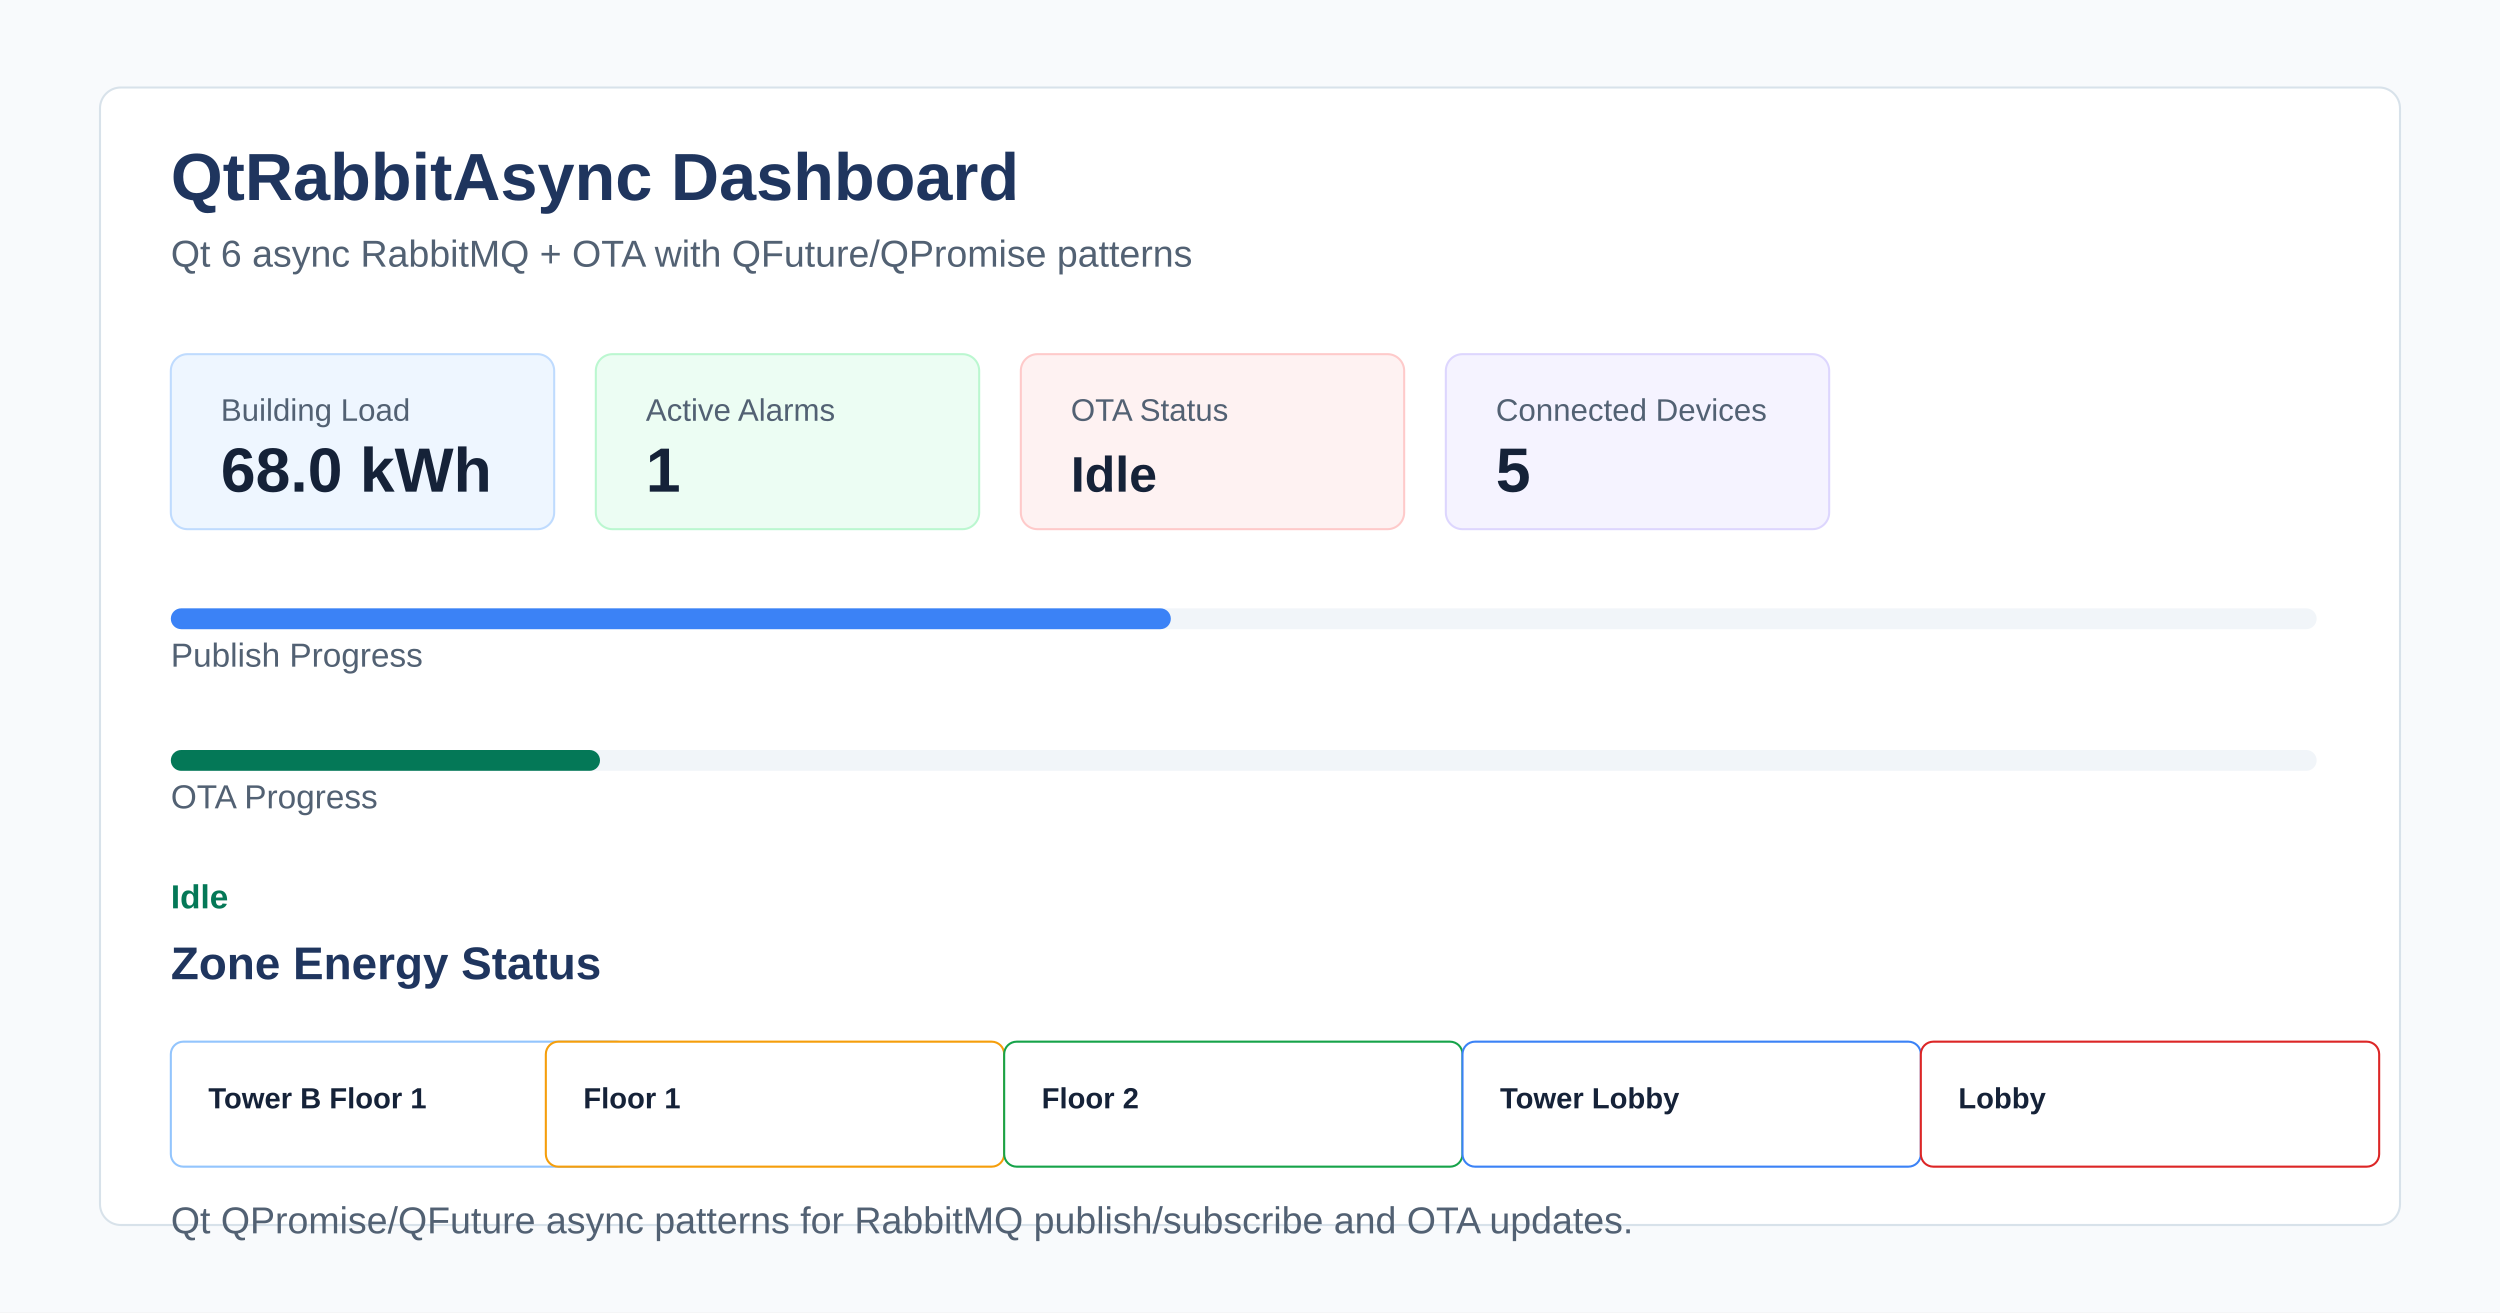
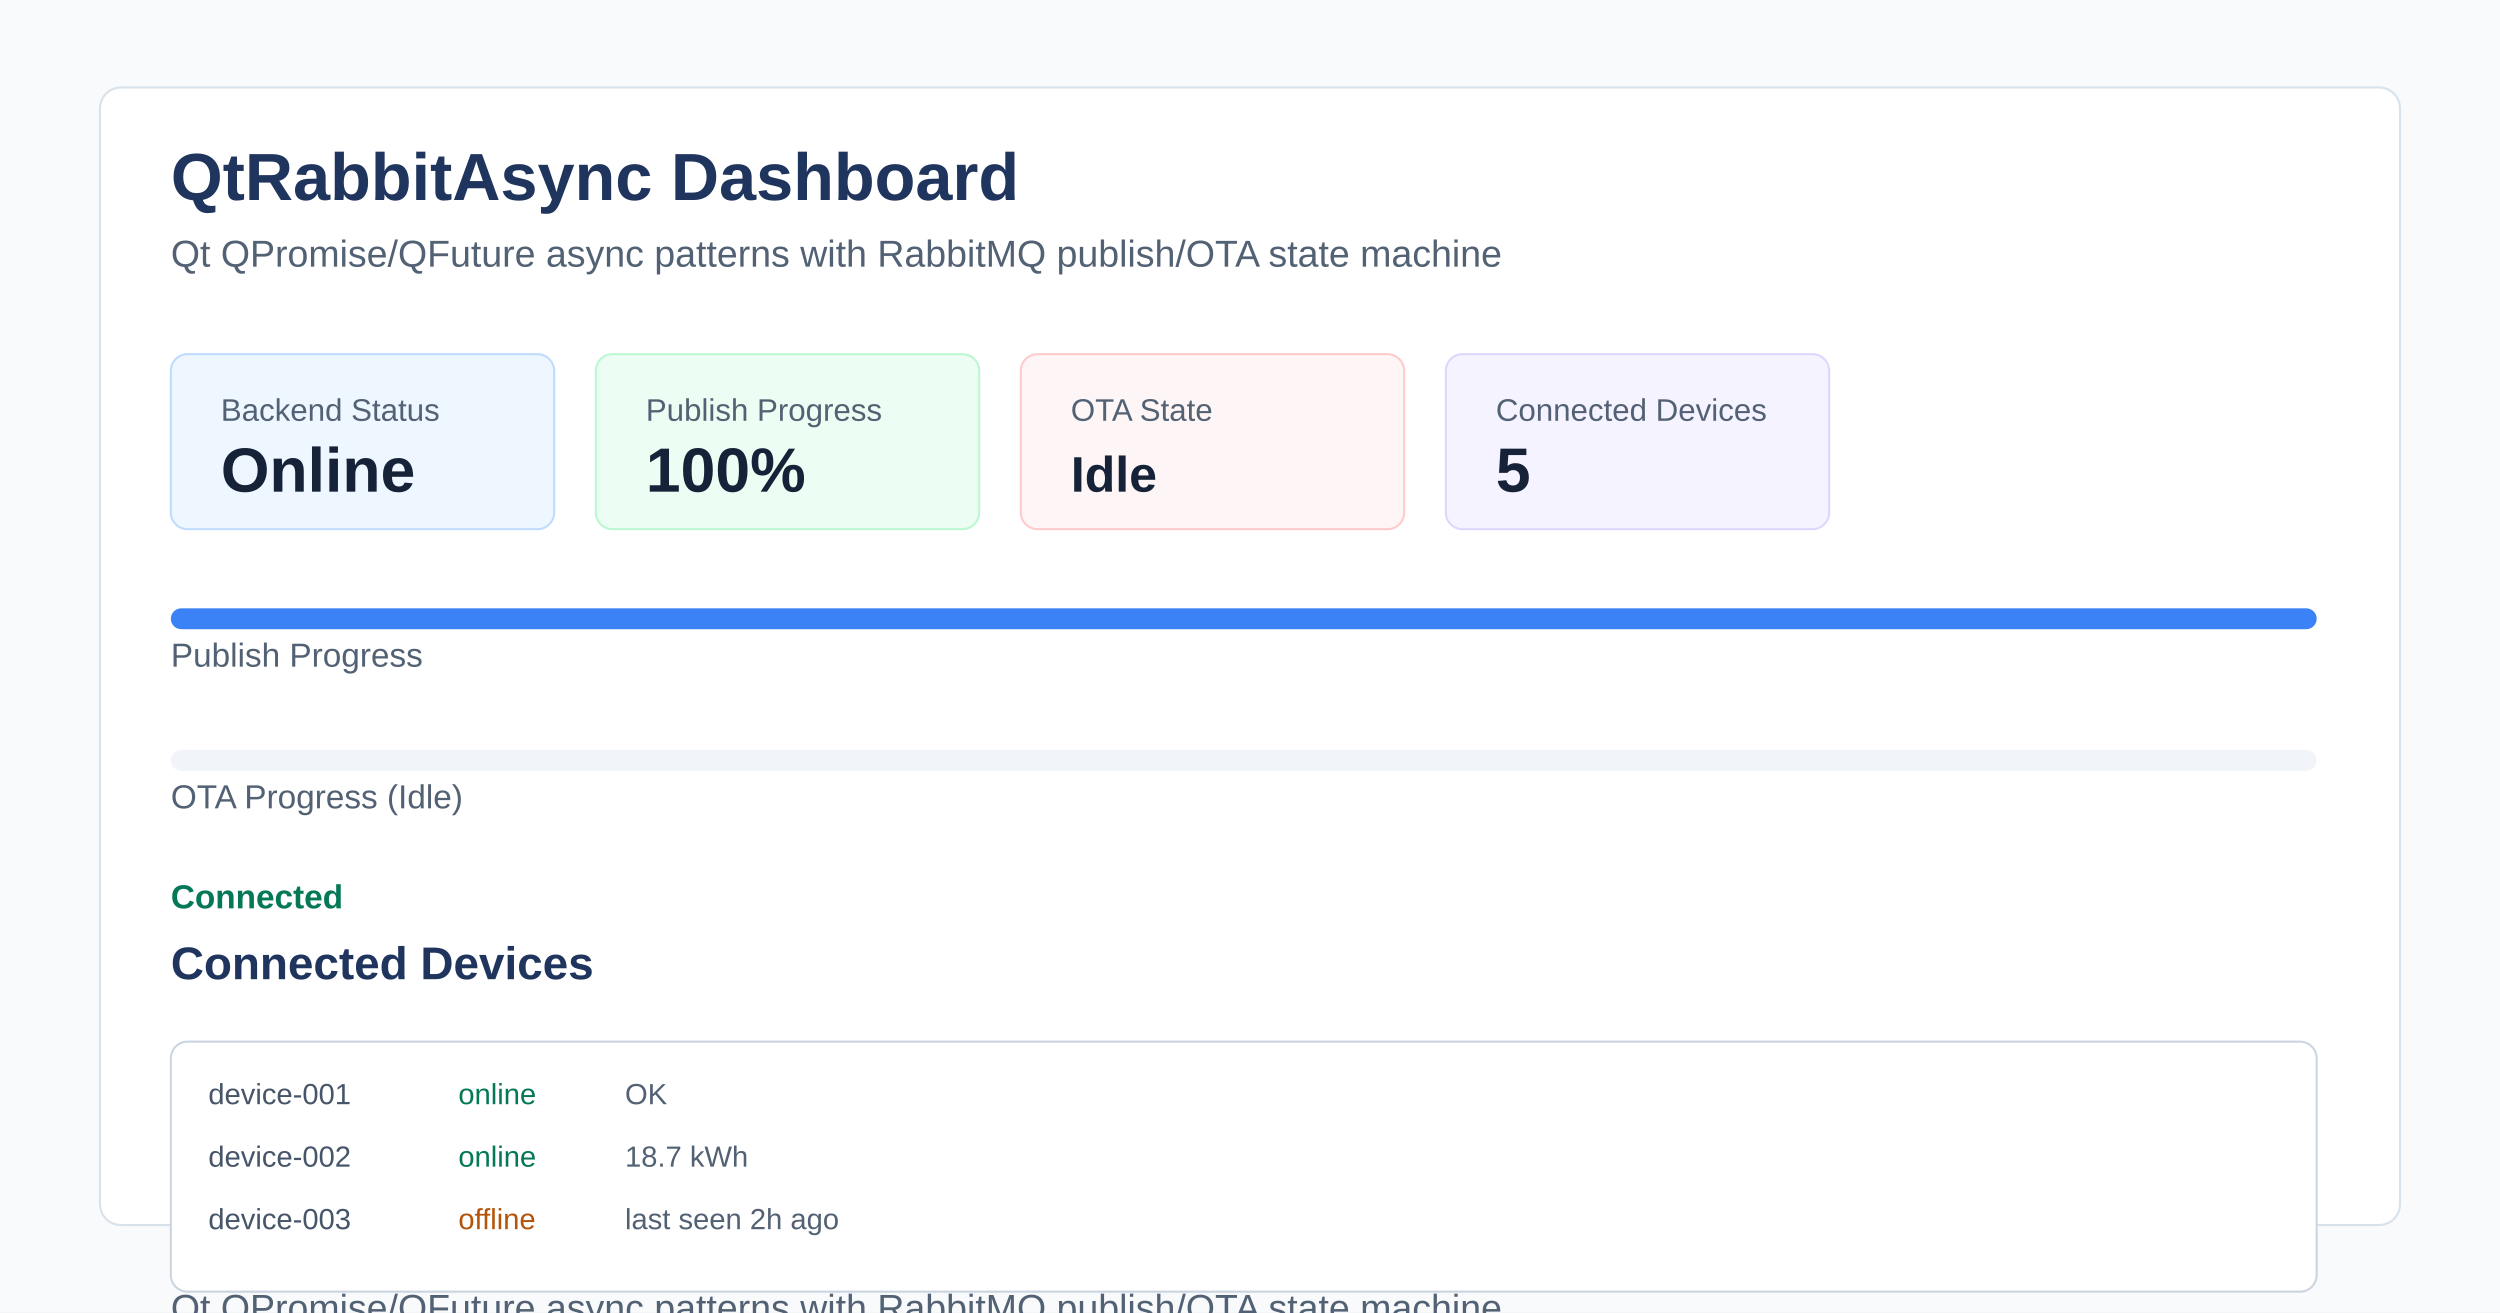
<svg xmlns="http://www.w3.org/2000/svg" viewBox="0 0 1200 630" role="img" aria-labelledby="title desc">
  <rect width="1200" height="630" fill="#f8fafc" />
  <rect x="48" y="42" width="1104" height="546" rx="10" fill="#ffffff" stroke="#d8e2ea" />
  <text x="82" y="96" fill="#1f355e" font-family="Arial, sans-serif" font-size="32" font-weight="700">QtRabbitAsync Dashboard</text>
-   <text x="82" y="128" fill="#526173" font-family="Arial, sans-serif" font-size="18">Qt 6 async RabbitMQ + OTA with QFuture/QPromise patterns</text>
+   <text x="82" y="128" fill="#526173" font-family="Arial, sans-serif" font-size="18">Qt QPromise/QFuture async patterns with RabbitMQ publish/OTA state machine</text>
  <g>
    <rect x="82" y="170" width="184" height="84" rx="8" fill="#eef6ff" stroke="#bfdbfe" />
    <rect x="286" y="170" width="184" height="84" rx="8" fill="#ecfdf3" stroke="#bbf7d0" />
-     <rect x="490" y="170" width="184" height="84" rx="8" fill="#fef2f2" stroke="#fecaca" />
+     <rect x="490" y="170" width="184" height="84" rx="8" fill="#fef2f2" fill-opacity="0.7" stroke="#fecaca" />
    <rect x="694" y="170" width="184" height="84" rx="8" fill="#f5f3ff" stroke="#ddd6fe" />
-     <text x="106" y="202" fill="#526173" font-family="Arial, sans-serif" font-size="15">Building Load</text>
-     <text x="310" y="202" fill="#526173" font-family="Arial, sans-serif" font-size="15">Active Alarms</text>
-     <text x="514" y="202" fill="#526173" font-family="Arial, sans-serif" font-size="15">OTA Status</text>
+     <text x="106" y="202" fill="#526173" font-family="Arial, sans-serif" font-size="15">Backend Status</text>
+     <text x="310" y="202" fill="#526173" font-family="Arial, sans-serif" font-size="15">Publish Progress</text>
+     <text x="514" y="202" fill="#526173" font-family="Arial, sans-serif" font-size="15">OTA State</text>
    <text x="718" y="202" fill="#526173" font-family="Arial, sans-serif" font-size="15">Connected Devices</text>
-     <text x="106" y="236" fill="#152238" font-family="Arial, sans-serif" font-size="30" font-weight="700">68.0 kWh</text>
-     <text x="310" y="236" fill="#152238" font-family="Arial, sans-serif" font-size="30" font-weight="700">1</text>
+     <text x="106" y="236" fill="#152238" font-family="Arial, sans-serif" font-size="30" font-weight="700">Online</text>
+     <text x="310" y="236" fill="#152238" font-family="Arial, sans-serif" font-size="30" font-weight="700">100%</text>
    <text x="514" y="236" fill="#152238" font-family="Arial, sans-serif" font-size="24" font-weight="700">Idle</text>
    <text x="718" y="236" fill="#152238" font-family="Arial, sans-serif" font-size="30" font-weight="700">5</text>
  </g>
  <rect x="82" y="292" width="1030" height="10" rx="5" fill="#f1f5f9" />
-   <rect x="82" y="292" width="480" height="10" rx="5" fill="#3b82f6" />
+   <rect x="82" y="292" width="1030" height="10" rx="5" fill="#3b82f6" />
  <text x="82" y="320" fill="#526173" font-family="Arial, sans-serif" font-size="16">Publish Progress</text>
  <rect x="82" y="360" width="1030" height="10" rx="5" fill="#f1f5f9" />
-   <rect x="82" y="360" width="206" height="10" rx="5" fill="#047857" />
-   <text x="82" y="388" fill="#526173" font-family="Arial, sans-serif" font-size="16">OTA Progress</text>
-   <text x="82" y="436" fill="#047857" font-family="Arial, sans-serif" font-size="16" font-weight="700">Idle</text>
-   <text x="82" y="470" fill="#1f355e" font-family="Arial, sans-serif" font-size="22" font-weight="700">Zone Energy Status</text>
-   <rect x="82" y="500" width="220" height="60" rx="6" fill="#ffffff" stroke="#93c5fd" />
-   <rect x="262" y="500" width="220" height="60" rx="6" fill="#ffffff" stroke="#f59e0b" />
-   <rect x="482" y="500" width="220" height="60" rx="6" fill="#ffffff" stroke="#16a34a" />
-   <rect x="702" y="500" width="220" height="60" rx="6" fill="#ffffff" stroke="#3b82f6" />
-   <rect x="922" y="500" width="220" height="60" rx="6" fill="#ffffff" stroke="#dc2626" />
-   <text x="100" y="532" fill="#152238" font-family="Arial, sans-serif" font-size="14" font-weight="700">Tower B Floor 1</text>
-   <text x="280" y="532" fill="#152238" font-family="Arial, sans-serif" font-size="14" font-weight="700">Floor 1</text>
-   <text x="500" y="532" fill="#152238" font-family="Arial, sans-serif" font-size="14" font-weight="700">Floor 2</text>
-   <text x="720" y="532" fill="#152238" font-family="Arial, sans-serif" font-size="14" font-weight="700">Tower Lobby</text>
-   <text x="940" y="532" fill="#152238" font-family="Arial, sans-serif" font-size="14" font-weight="700">Lobby</text>
-   <text x="82" y="592" fill="#526173" font-family="Arial, sans-serif" font-size="18">Qt QPromise/QFuture async patterns for RabbitMQ publish/subscribe and OTA updates.</text>
+   <rect x="82" y="360" width="0" height="10" rx="5" fill="#047857" />
+   <text x="82" y="388" fill="#526173" font-family="Arial, sans-serif" font-size="16">OTA Progress (Idle)</text>
+   <text x="82" y="436" fill="#047857" font-family="Arial, sans-serif" font-size="16" font-weight="700">Connected</text>
+   <text x="82" y="470" fill="#1f355e" font-family="Arial, sans-serif" font-size="22" font-weight="700">Connected Devices</text>
+   <rect x="82" y="500" width="1030" height="120" rx="8" fill="#ffffff" stroke="#cbd5e1" />
+   <text x="100" y="530" fill="#475569" font-family="Arial, sans-serif" font-size="14">device-001</text>
+   <text x="220" y="530" fill="#047857" font-family="Arial, sans-serif" font-size="14">online</text>
+   <text x="300" y="530" fill="#526173" font-family="Arial, sans-serif" font-size="14">OK</text>
+   <text x="100" y="560" fill="#475569" font-family="Arial, sans-serif" font-size="14">device-002</text>
+   <text x="220" y="560" fill="#047857" font-family="Arial, sans-serif" font-size="14">online</text>
+   <text x="300" y="560" fill="#526173" font-family="Arial, sans-serif" font-size="14">18.7 kWh</text>
+   <text x="100" y="590" fill="#475569" font-family="Arial, sans-serif" font-size="14">device-003</text>
+   <text x="220" y="590" fill="#b45309" font-family="Arial, sans-serif" font-size="14">offline</text>
+   <text x="300" y="590" fill="#526173" font-family="Arial, sans-serif" font-size="14">last seen 2h ago</text>
+   <text x="82" y="634" fill="#526173" font-family="Arial, sans-serif" font-size="18">Qt QPromise/QFuture async patterns with RabbitMQ publish/OTA state machine.</text>
</svg>
